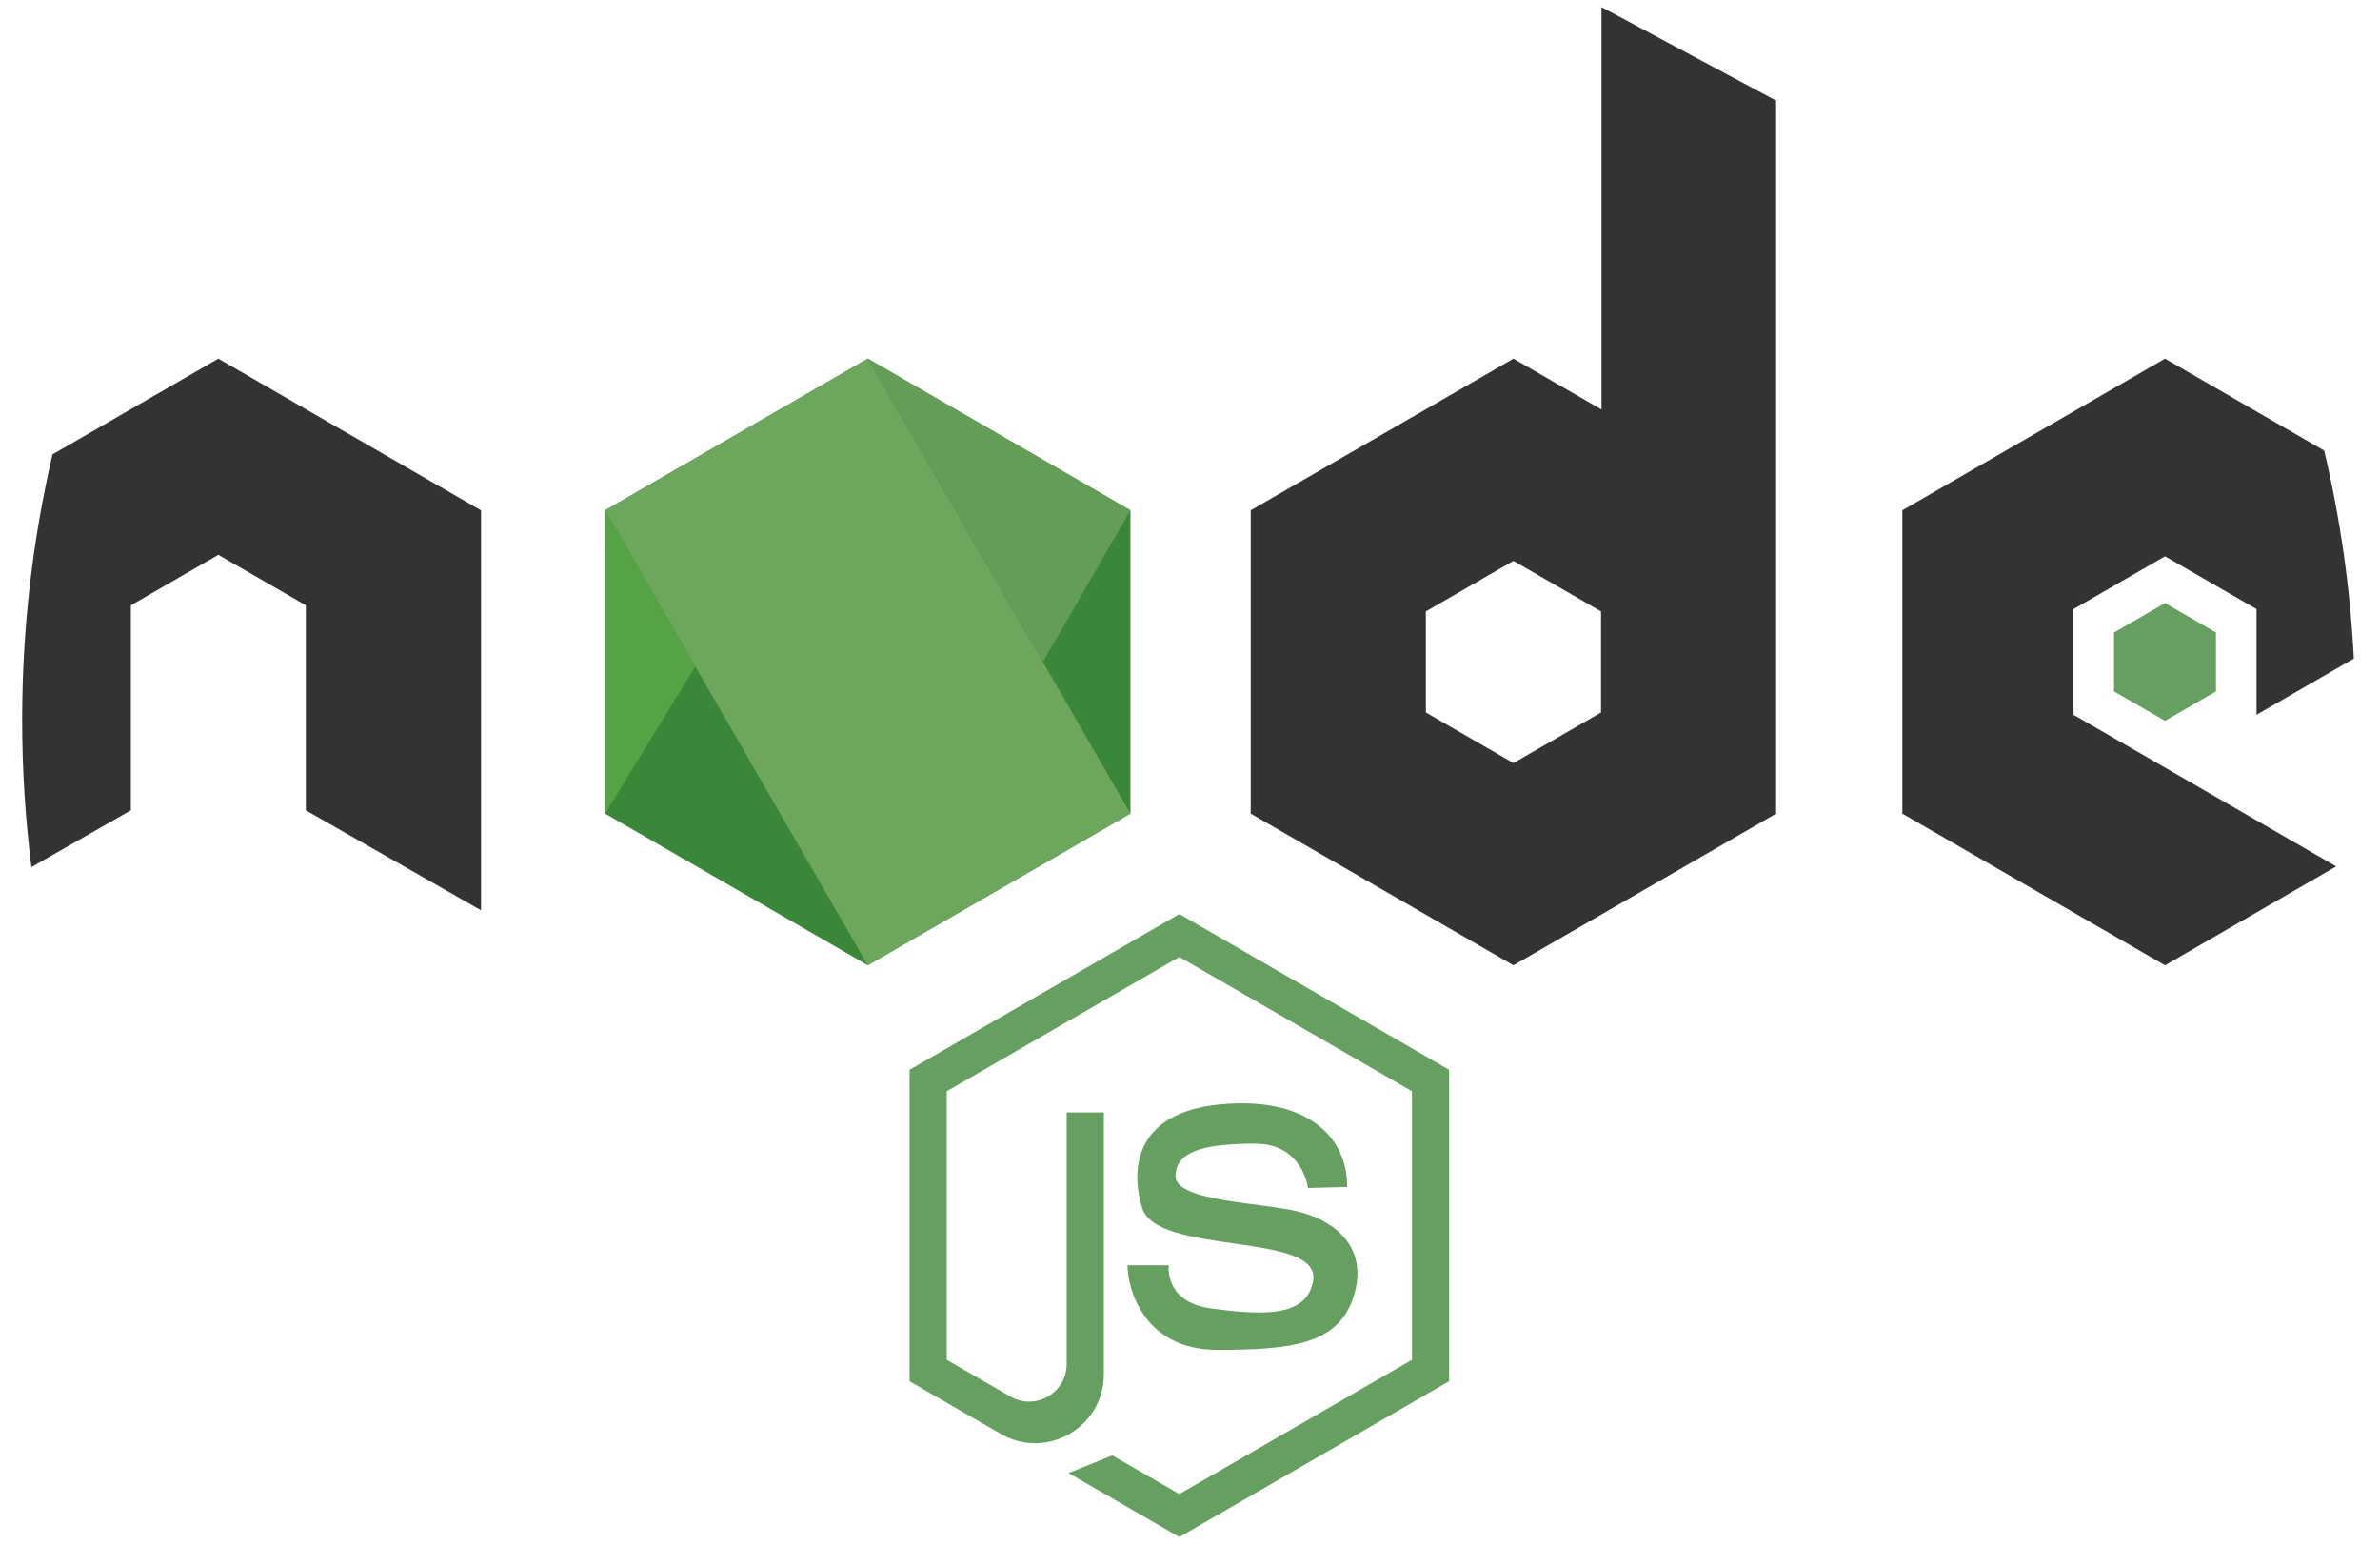
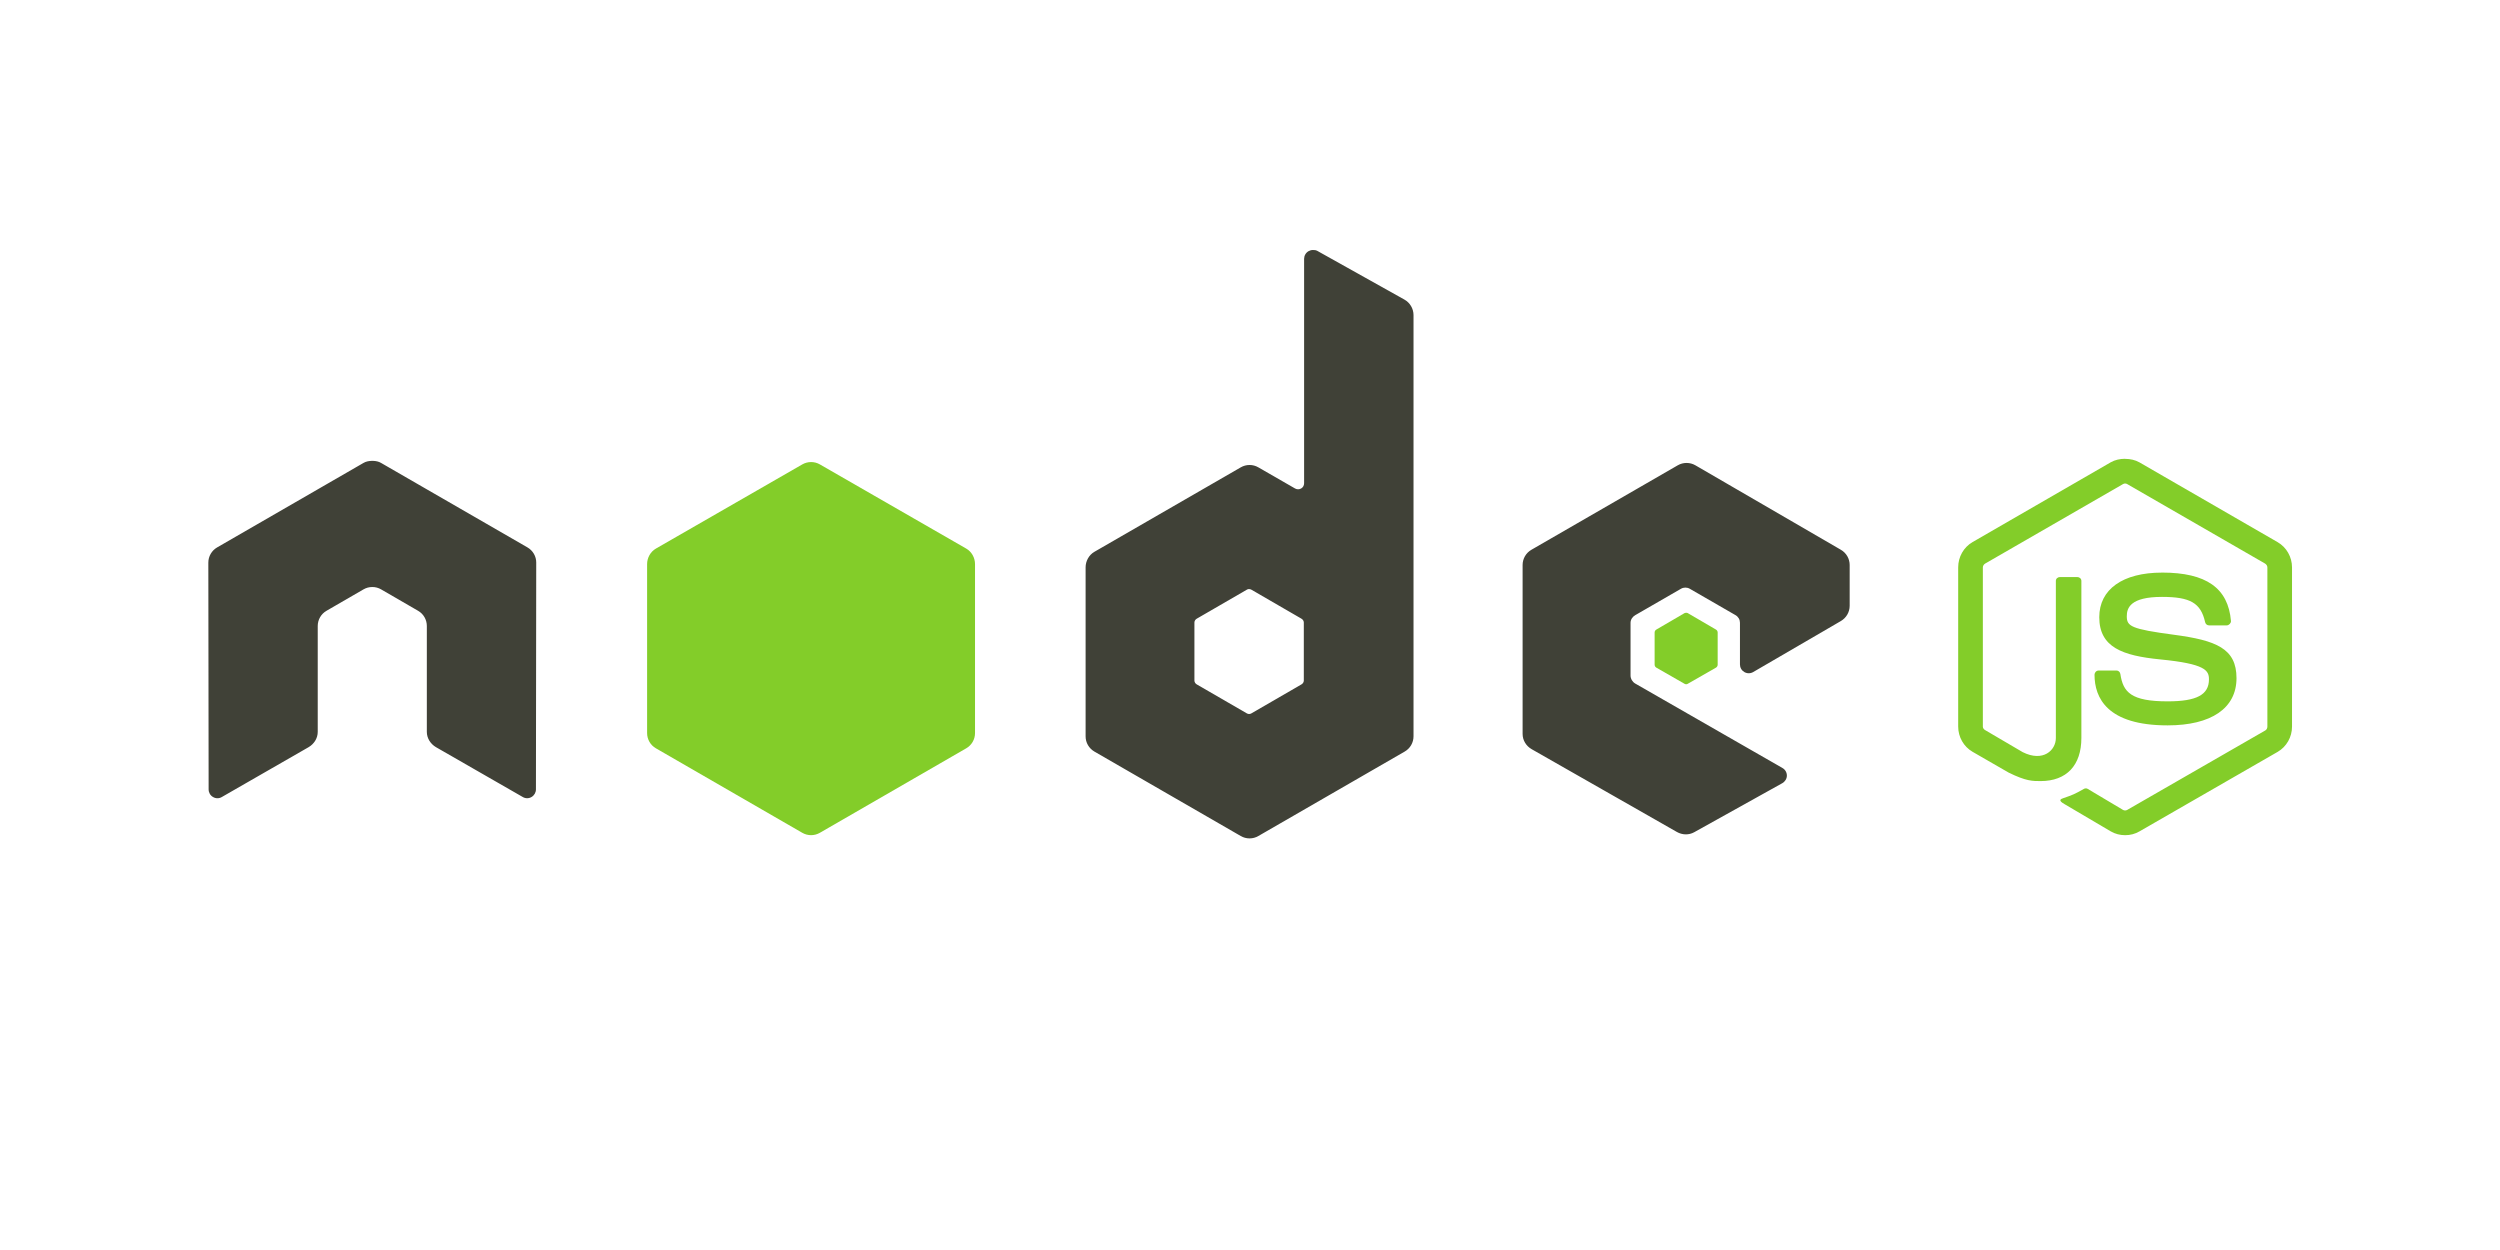
- <svg xmlns="http://www.w3.org/2000/svg" width="70" height="46" viewBox="0 0 70 46" fill="none">
-   <path d="M33.249 23.931V15.01L25.523 10.549L17.797 15.01V23.931L25.523 28.392L33.249 23.931Z" fill="#3B8739" />
-   <path d="M63.677 22.578L68.712 25.485L63.677 28.393L55.951 23.932V15.01L63.677 10.55L68.359 13.254C68.828 15.233 69.123 17.278 69.231 19.372L66.369 21.024V17.916L63.677 16.363L60.985 17.916V21.024L63.677 22.578Z" fill="#333333" />
-   <path d="M65.176 20.337V18.605L63.677 17.739L62.177 18.605V20.337L63.677 21.203L65.176 20.337Z" fill="#66A060" />
-   <path d="M14.148 15.011V26.775L8.995 23.835V17.805L6.422 16.319L3.849 17.805V23.835L0.924 25.505C0.744 24.087 0.652 22.642 0.652 21.176C0.652 18.489 0.96 15.875 1.544 13.366L6.422 10.55L14.148 15.011Z" fill="#333333" />
-   <path d="M33.248 23.93L25.522 10.549L17.797 15.009L25.523 28.391L33.248 23.93Z" fill="#6DA75D" />
-   <path d="M17.797 23.931L20.45 19.605L17.797 15.01V23.931Z" fill="#55A344" />
-   <path d="M30.673 19.47L33.249 15.01L25.523 10.549L30.673 19.47Z" fill="#639D57" />
-   <path d="M47.103 0.209V12.046L44.513 10.55L36.786 15.01V23.932L44.513 28.393L52.239 23.932V2.959L47.103 0.209ZM47.089 20.957L44.513 22.445L41.937 20.957V17.984L44.513 16.497L47.089 17.984V20.957Z" fill="#333333" />
-   <path d="M38.47 34.944C38.47 34.944 38.319 33.64 36.924 33.64C35.529 33.64 34.574 33.822 34.574 34.595C34.574 35.368 37.288 35.368 38.319 35.672C39.35 35.975 40.26 36.763 39.805 38.158C39.35 39.553 37.955 39.705 35.802 39.705C33.649 39.705 33.163 37.916 33.163 37.218H34.376C34.376 37.218 34.224 38.31 35.65 38.492C37.075 38.674 38.438 38.776 38.622 37.673C38.864 36.217 34.012 36.945 33.588 35.52C33.229 34.316 33.436 32.73 35.862 32.487C38.288 32.244 39.623 33.316 39.623 34.913L38.47 34.944Z" fill="#66A060" />
-   <path d="M26.752 40.629L29.434 42.177C30.781 42.955 32.466 41.983 32.466 40.427V37.713V32.72H31.373V40.123C31.373 40.972 30.453 41.504 29.717 41.078L27.845 39.998V32.098L34.687 28.148L41.528 32.098V39.998L34.687 43.947L32.716 42.81L31.429 43.329L34.687 45.21L42.621 40.628V31.467L34.687 26.886L26.752 31.467V40.629H26.752Z" fill="#66A060" />
+ <svg xmlns="http://www.w3.org/2000/svg" width="120" height="60" viewBox="0 0 120 60" fill="none">
+   <path d="M102.003 22.022C101.76 22.022 101.523 22.072 101.314 22.191L94.683 26.02C94.254 26.267 93.993 26.734 93.993 27.231V34.876C93.993 35.372 94.254 35.839 94.683 36.086L96.414 37.084C97.256 37.499 97.566 37.492 97.949 37.492C99.195 37.492 99.906 36.737 99.906 35.423V27.881C99.906 27.774 99.813 27.698 99.709 27.698H98.878C98.772 27.698 98.681 27.776 98.681 27.881V35.427C98.681 36.009 98.074 36.595 97.09 36.103L95.29 35.047C95.226 35.012 95.177 34.949 95.177 34.878V27.233C95.177 27.161 95.226 27.087 95.29 27.05L101.907 23.235C101.969 23.199 102.043 23.199 102.104 23.235L108.721 27.05C108.784 27.088 108.834 27.158 108.834 27.233V34.878C108.834 34.951 108.797 35.026 108.735 35.061L102.104 38.877C102.046 38.91 101.967 38.91 101.907 38.877L100.204 37.863C100.153 37.833 100.084 37.836 100.035 37.863C99.565 38.129 99.476 38.16 99.035 38.313C98.927 38.351 98.761 38.41 99.092 38.595L101.316 39.906C101.528 40.029 101.764 40.089 102.006 40.089C102.252 40.089 102.484 40.03 102.696 39.906L109.327 36.09C109.756 35.841 110.017 35.376 110.017 34.88V27.235C110.017 26.738 109.756 26.272 109.327 26.024L102.696 22.195C102.488 22.076 102.25 22.026 102.006 22.026L102.003 22.022ZM103.777 27.485C101.889 27.485 100.765 28.288 100.765 29.625C100.765 31.073 101.881 31.473 103.693 31.652C105.861 31.864 106.03 32.182 106.03 32.609C106.03 33.349 105.44 33.665 104.045 33.665C102.293 33.665 101.907 33.227 101.778 32.354C101.763 32.261 101.691 32.185 101.595 32.185H100.735C100.683 32.186 100.633 32.207 100.596 32.244C100.56 32.281 100.539 32.33 100.537 32.382C100.537 33.498 101.144 34.818 104.043 34.818C106.141 34.818 107.352 33.996 107.352 32.551C107.352 31.123 106.374 30.737 104.339 30.467C102.284 30.193 102.086 30.062 102.086 29.58C102.086 29.183 102.253 28.651 103.776 28.651C105.136 28.651 105.639 28.944 105.845 29.861C105.863 29.948 105.939 30.018 106.028 30.018H106.889C106.942 30.018 106.993 29.986 107.03 29.948C107.066 29.907 107.091 29.861 107.086 29.807C106.953 28.227 105.9 27.484 103.778 27.484L103.777 27.485Z" fill="#83CD29" />
+   <path d="M63.02 12C62.946 12 62.873 12.02 62.809 12.057C62.745 12.094 62.691 12.148 62.654 12.212C62.617 12.276 62.598 12.349 62.597 12.423V23.193C62.597 23.299 62.548 23.393 62.456 23.446C62.412 23.472 62.361 23.486 62.309 23.486C62.257 23.486 62.206 23.472 62.161 23.446L60.401 22.433C60.273 22.358 60.127 22.319 59.979 22.319C59.83 22.319 59.685 22.358 59.556 22.433L52.531 26.487C52.269 26.639 52.109 26.93 52.109 27.233V35.342C52.108 35.491 52.147 35.637 52.221 35.765C52.296 35.894 52.403 36 52.531 36.075L59.556 40.129C59.684 40.204 59.83 40.243 59.979 40.243C60.127 40.243 60.273 40.204 60.401 40.129L67.426 36.075C67.555 36 67.662 35.894 67.736 35.765C67.81 35.637 67.849 35.491 67.849 35.342V15.126C67.849 14.818 67.681 14.53 67.412 14.38L63.231 12.042C63.165 12.006 63.092 11.999 63.02 12V12ZM17.827 22.123C17.693 22.128 17.568 22.151 17.447 22.221L10.422 26.276C10.294 26.35 10.187 26.456 10.113 26.585C10.038 26.713 10 26.859 10 27.008L10.014 37.891C10.014 38.042 10.093 38.183 10.226 38.257C10.356 38.335 10.518 38.335 10.648 38.257L14.815 35.863C15.079 35.707 15.251 35.434 15.251 35.132V30.049C15.251 29.746 15.411 29.468 15.674 29.317L17.448 28.29C17.576 28.215 17.722 28.176 17.87 28.177C18.019 28.176 18.165 28.215 18.293 28.29L20.066 29.317C20.329 29.467 20.488 29.745 20.488 30.048V35.131C20.488 35.433 20.664 35.708 20.924 35.862L25.092 38.256C25.223 38.334 25.384 38.334 25.514 38.256C25.643 38.182 25.725 38.041 25.725 37.89L25.739 27.007C25.74 26.859 25.702 26.713 25.627 26.584C25.553 26.456 25.446 26.349 25.317 26.275L18.292 22.221C18.173 22.151 18.047 22.128 17.912 22.122H17.828L17.827 22.123ZM80.956 22.221C80.807 22.221 80.662 22.26 80.533 22.334L73.508 26.389C73.246 26.54 73.085 26.818 73.085 27.12V35.23C73.085 35.535 73.257 35.811 73.522 35.962L80.49 39.934C80.748 40.08 81.062 40.092 81.321 39.947L85.545 37.596C85.679 37.522 85.769 37.383 85.77 37.23C85.77 37.078 85.691 36.94 85.558 36.864L78.491 32.81C78.359 32.734 78.266 32.581 78.266 32.429V29.894C78.266 29.742 78.36 29.603 78.491 29.528L80.687 28.261C80.818 28.185 80.978 28.185 81.11 28.261L83.307 29.528C83.371 29.565 83.424 29.618 83.462 29.682C83.499 29.747 83.518 29.82 83.518 29.894V31.893C83.518 31.967 83.537 32.04 83.574 32.104C83.611 32.169 83.665 32.222 83.729 32.259C83.861 32.335 84.02 32.335 84.152 32.259L88.361 29.81C88.622 29.658 88.784 29.38 88.784 29.078V27.121C88.784 26.973 88.745 26.827 88.671 26.698C88.596 26.57 88.49 26.463 88.361 26.389L81.378 22.334C81.25 22.26 81.104 22.221 80.956 22.222L80.956 22.221ZM59.95 28.275C59.99 28.275 60.028 28.285 60.063 28.303L62.47 29.697C62.536 29.735 62.583 29.805 62.583 29.88V32.668C62.583 32.743 62.536 32.813 62.47 32.851L60.063 34.244C59.998 34.282 59.917 34.282 59.852 34.244L57.444 32.851C57.379 32.813 57.332 32.743 57.332 32.668V29.88C57.332 29.804 57.379 29.735 57.444 29.697L59.852 28.303C59.885 28.284 59.913 28.275 59.95 28.275V28.275V28.275Z" fill="#404137" />
+   <path d="M38.932 22.179C38.783 22.179 38.638 22.218 38.509 22.292L31.484 26.332C31.221 26.484 31.061 26.775 31.061 27.078V35.188C31.061 35.336 31.1 35.482 31.174 35.61C31.248 35.739 31.355 35.845 31.484 35.919L38.509 39.974C38.637 40.048 38.783 40.088 38.931 40.088C39.08 40.088 39.225 40.048 39.354 39.974L46.379 35.919C46.507 35.845 46.614 35.739 46.688 35.61C46.763 35.481 46.801 35.336 46.801 35.187V27.078C46.801 26.775 46.642 26.483 46.379 26.332L39.353 22.291C39.225 22.217 39.079 22.178 38.931 22.179L38.932 22.179ZM80.942 29.415C80.914 29.415 80.883 29.415 80.858 29.429L79.506 30.218C79.481 30.232 79.46 30.252 79.445 30.277C79.43 30.301 79.422 30.33 79.422 30.358V31.907C79.422 31.965 79.456 32.019 79.506 32.048L80.858 32.822C80.881 32.837 80.908 32.844 80.935 32.844C80.962 32.844 80.989 32.837 81.012 32.822L82.364 32.048C82.414 32.019 82.448 31.965 82.448 31.907V30.358C82.448 30.3 82.414 30.247 82.364 30.218L81.012 29.429C80.987 29.414 80.97 29.415 80.942 29.415L80.942 29.415Z" fill="#83CD29" />
</svg>
